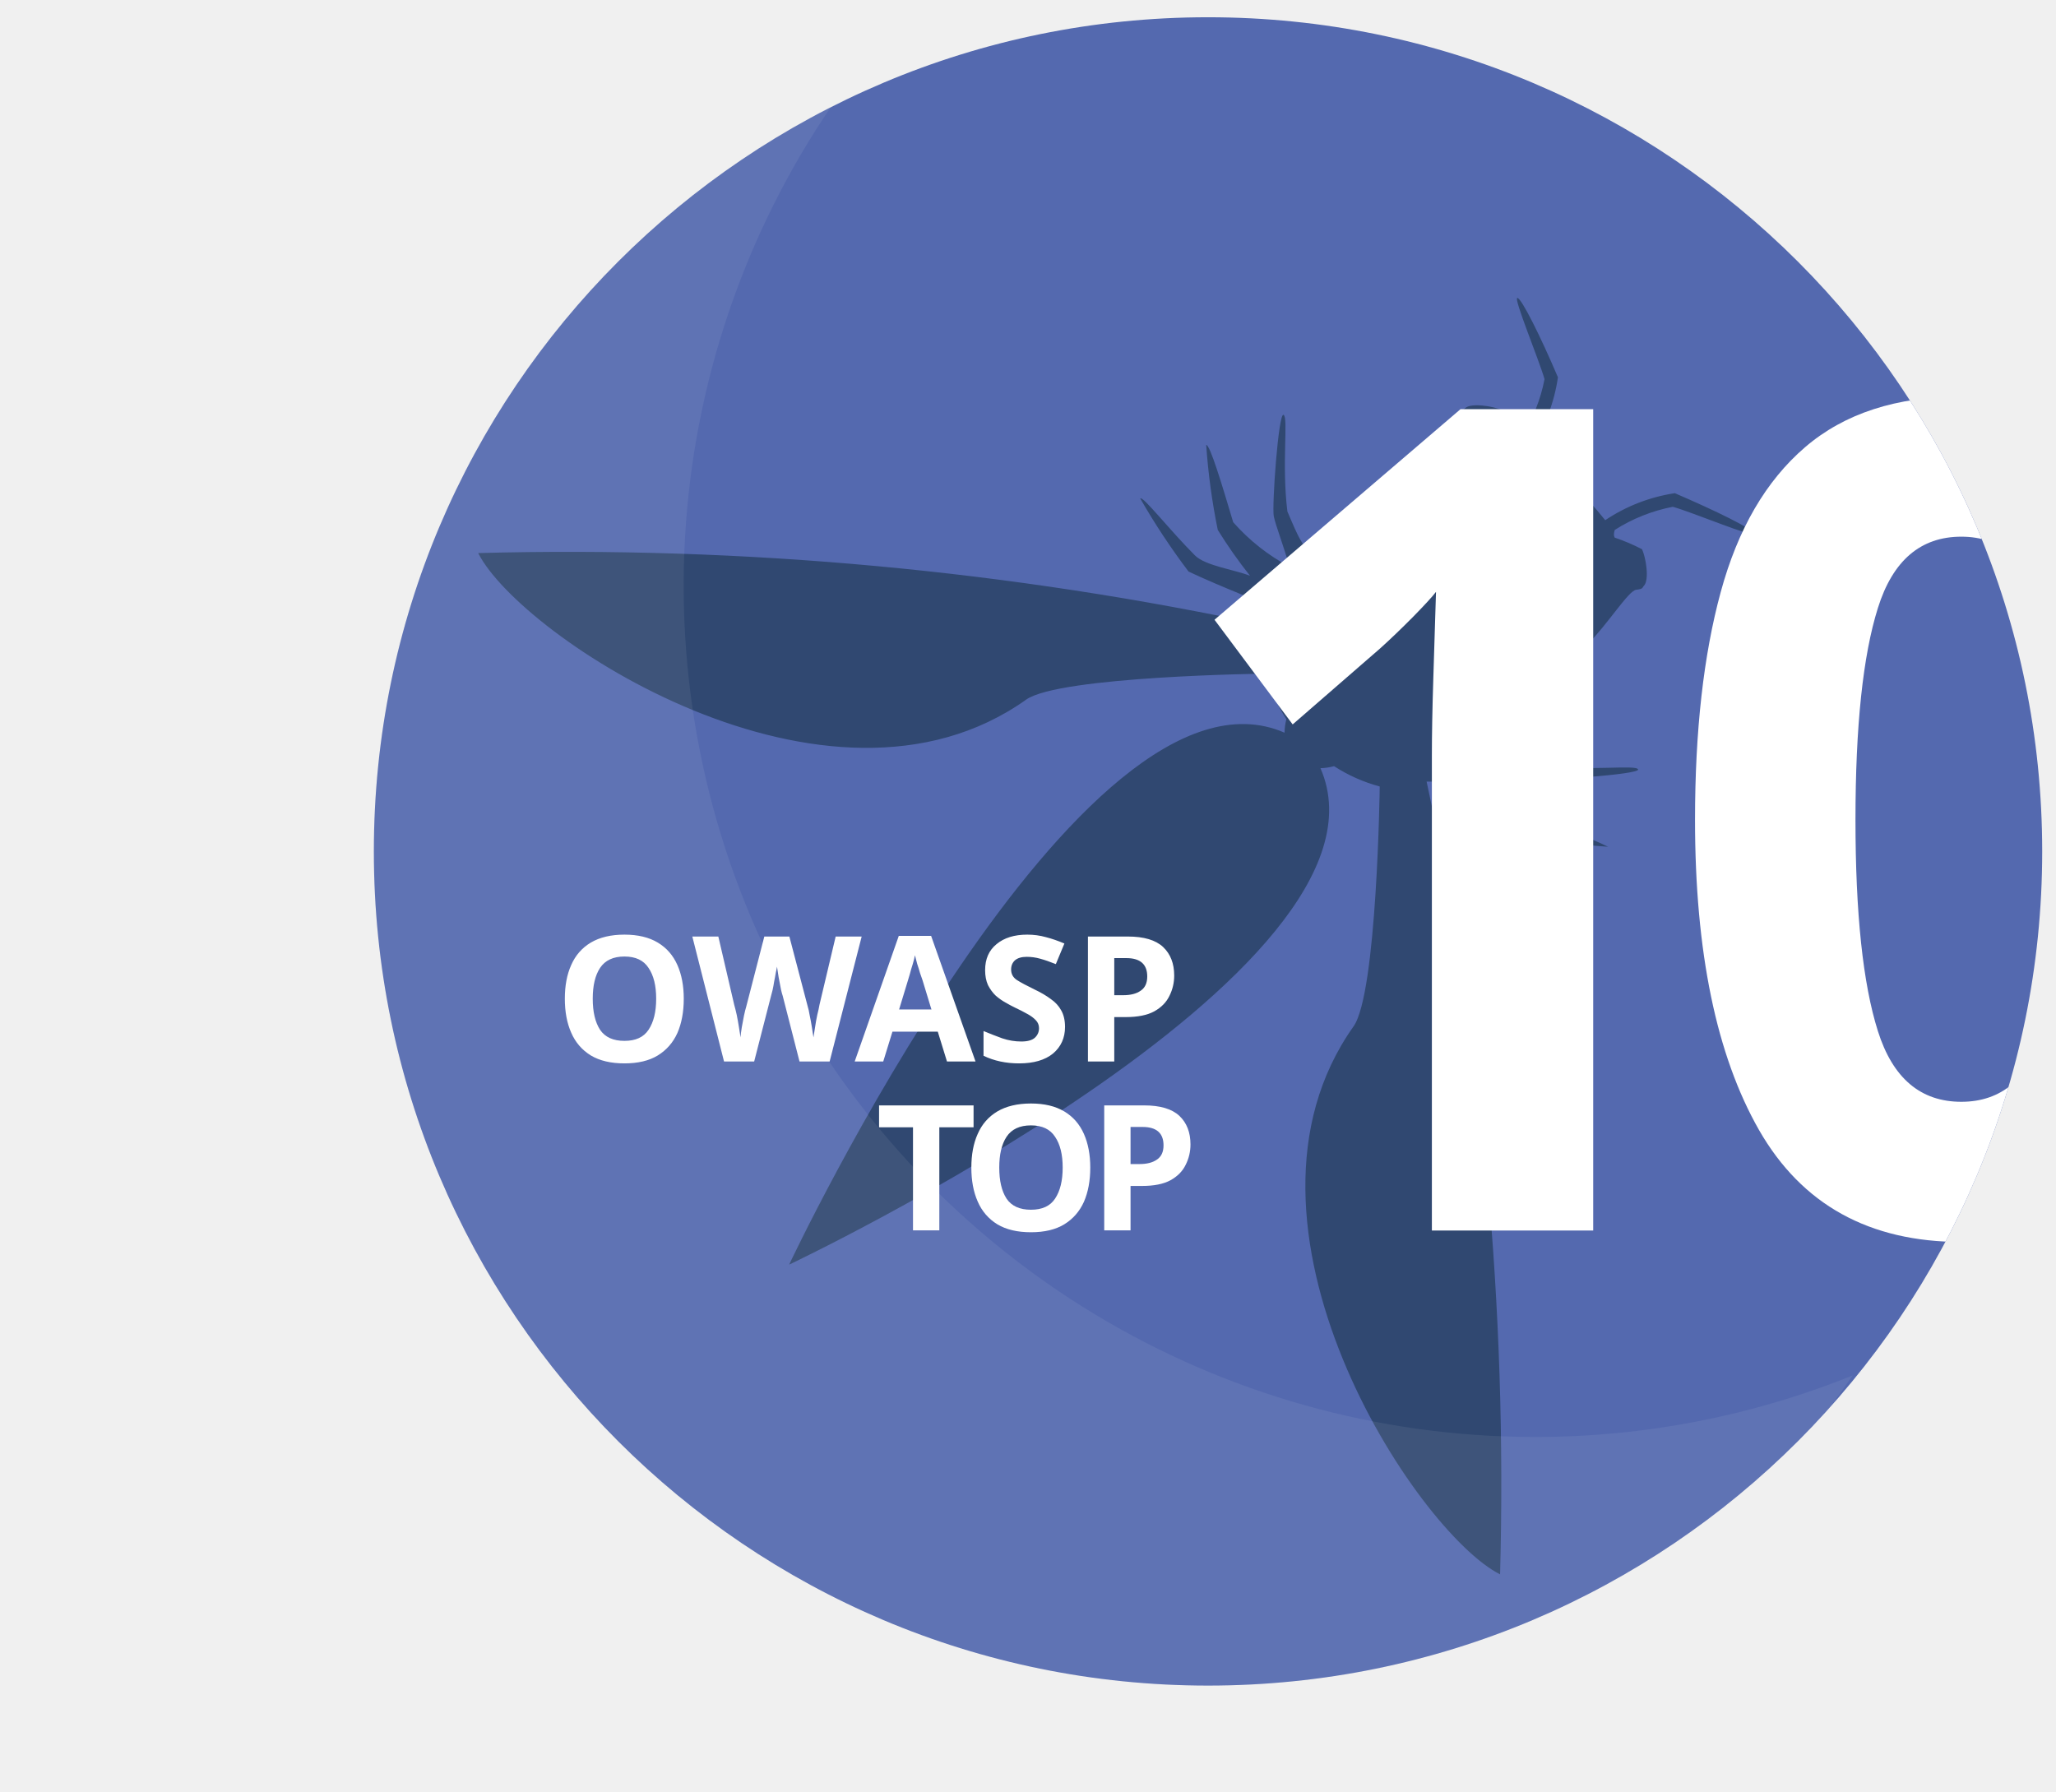
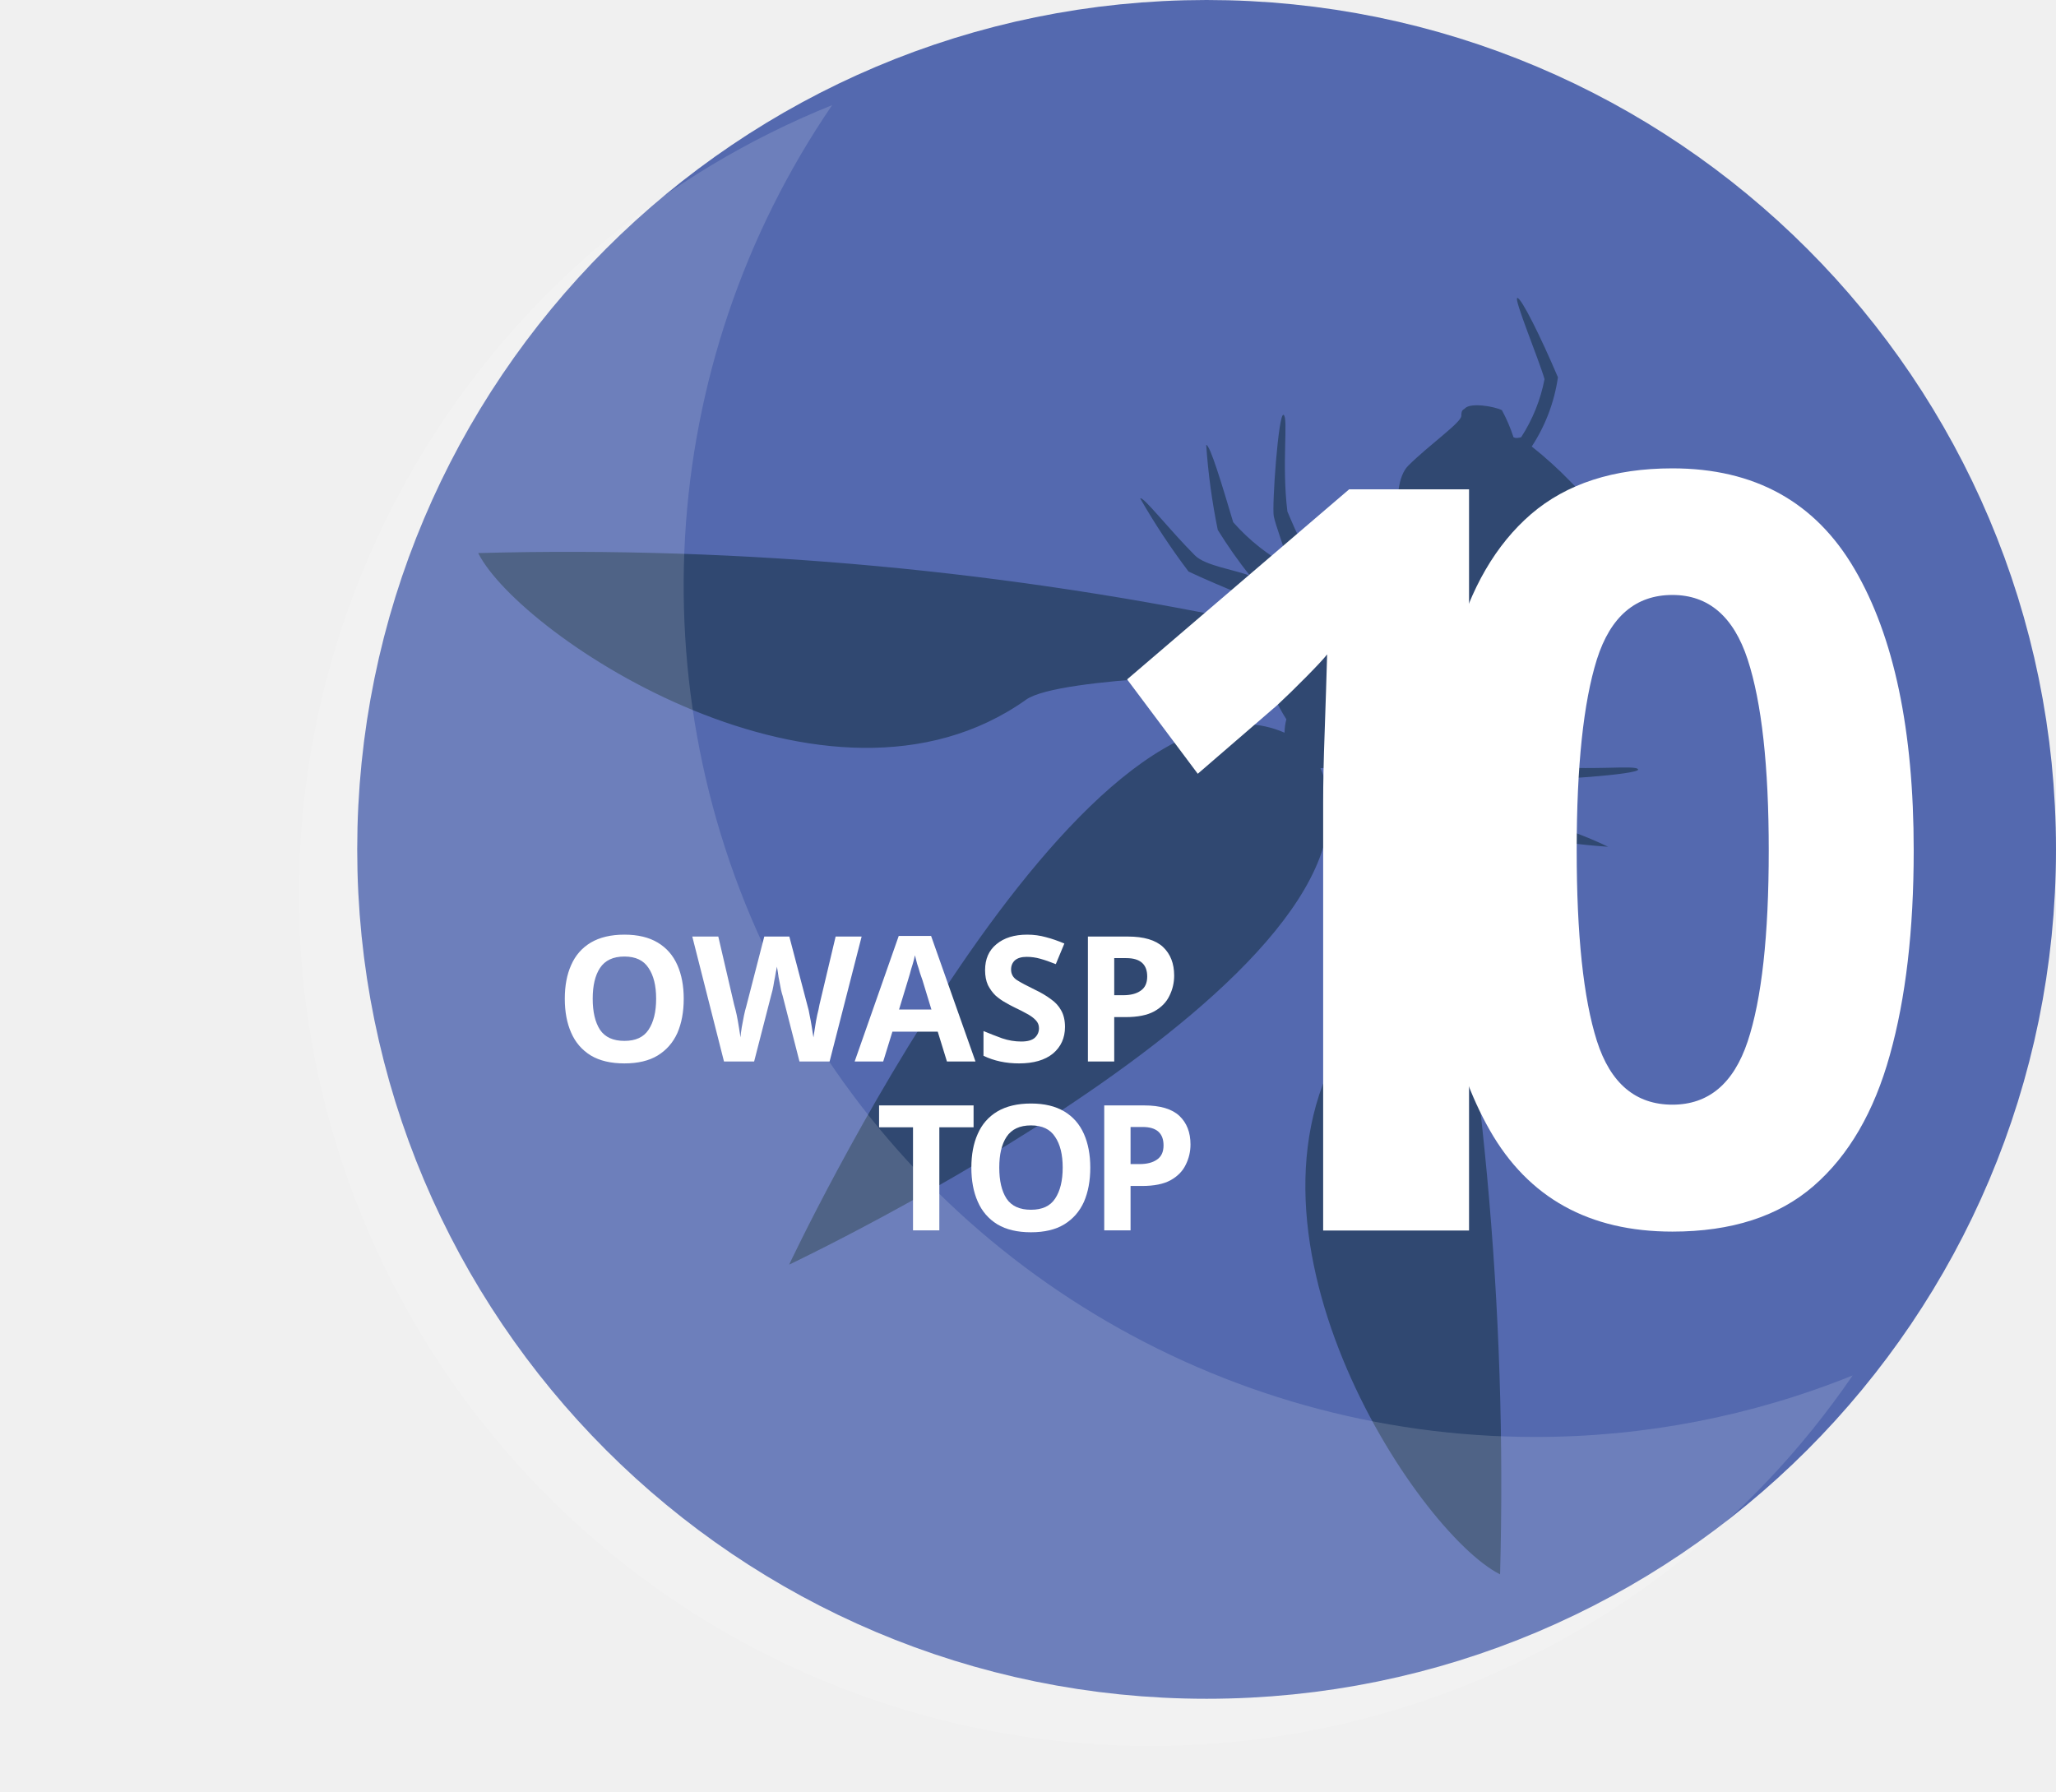
- <svg xmlns="http://www.w3.org/2000/svg" viewBox="0 0 101.3 88.29">
-   <defs>
-     <style>.cls-1{fill:none;}.cls-2{clip-path:url(#clip-path);}.cls-3{fill:#5469af;stroke:#5469af;stroke-miterlimit:10;stroke-width:10px;}.cls-4{fill:#304871;}.cls-5,.cls-7{font-size:8.63px;}.cls-5,.cls-6,.cls-7,.cls-8{fill:#fff;}.cls-5,.cls-7,.cls-8{font-family:Hind-SemiBold, Hind;font-weight:700;}.cls-6{opacity:0.07;}.cls-7{letter-spacing:-0.07em;}.cls-8{font-size:56.68px;letter-spacing:-0.1em;}</style>
+ <svg xmlns="http://www.w3.org/2000/svg" viewBox="0 0 101.3 88.29" version="1.1" id="svg27">
+   <defs id="defs7">
+     <style id="style2">.cls-1{fill:none;}.cls-2{clip-path:url(#clip-path);}.cls-3{fill:#5469af;stroke:#5469af;stroke-miterlimit:10;stroke-width:10px;}.cls-4{fill:#304871;}.cls-5,.cls-7{font-size:8.63px;}.cls-5,.cls-6,.cls-7,.cls-8{fill:#fff;}.cls-5,.cls-7,.cls-8{font-family:Hind-SemiBold, Hind;font-weight:700;}.cls-6{opacity:0.07;}.cls-7{letter-spacing:-0.07em;}.cls-8{font-size:56.68px;letter-spacing:-0.1em;}</style>
    <clipPath id="clip-path">
-       <circle class="cls-1" cx="59.52" cy="41.95" r="41.1" />
+       <circle class="cls-1" cx="59.52" cy="41.95" r="41.1" id="circle4" />
    </clipPath>
  </defs>
-   <g id="Ebene_2" data-name="Ebene 2">
-     <g id="Ebene_2-2" data-name="Ebene 2">
-       <g class="cls-2">
-         <circle class="cls-3" cx="59.45" cy="41.85" r="36.85" />
-         <path class="cls-4" d="M77.38,23.73a22.69,22.69,0,0,1,1.71,1.9,8.39,8.39,0,0,1,3.43-1.33c2,.86,3.91,1.79,3.9,2s-3-1.05-4-1.33a8.22,8.22,0,0,0-2.86,1.14c-.09.28,0,.38,0,.38a9.33,9.33,0,0,1,1.34.57c.19.38.38,1.52.09,1.81-.09.09,0,.14-.38.19s-1.39,1.69-2.42,2.72-4.72.23-4.72.23.22,2.15.29,4.29c.37.67.85.85,2.19,1.42,2.38.29,4.67-.06,4.76.19s-4.63.56-5,.48-1.43-.48-2.47-.76a9.81,9.81,0,0,0,2.19,2.76,17.58,17.58,0,0,1,3.8,1.33A31.55,31.55,0,0,1,75,41.15a21.08,21.08,0,0,1-2.2-1.67c.24.74.44,2.2,1,2.72,1.28,1.28,2.95,2.57,2.8,2.69A33.84,33.84,0,0,1,73,42.51c-.69-1.48-1.71-4-1.71-4h-1a164.55,164.55,0,0,1,3.62,39.06c-4.11-2.06-14.15-17.23-7.22-27,1.16-1.63,1.29-11.82,1.29-11.82a7.88,7.88,0,0,1-2.25-1,2.92,2.92,0,0,1-.67.1c4.37,10-26.18,24.46-26.18,24.46S53.27,31.74,63.29,36.1a2.68,2.68,0,0,1,.09-.66,8,8,0,0,1-1-2.25s-10.18.12-11.82,1.28c-9.76,6.94-24.93-3.11-27-7.22a164.64,164.64,0,0,1,39.06,3.62v-1s-2.57-1-4.06-1.71a34,34,0,0,1-2.38-3.6c.13-.14,1.41,1.52,2.7,2.81.51.51,2,.71,2.71,1A23.85,23.85,0,0,1,60,26.11a31.69,31.69,0,0,1-.57-4.19c.19,0,.76,1.9,1.33,3.81a9.88,9.88,0,0,0,2.77,2.19c-.29-1.05-.67-2-.77-2.48s.23-5.13.48-5-.1,2.38.19,4.76c.57,1.33.75,1.81,1.43,2.19,2.13.06,4.28.28,4.28.28s-.79-3.69.24-4.72S72,20.82,72,20.49s.1-.28.19-.38c.29-.28,1.43-.09,1.81.1a7.9,7.9,0,0,1,.57,1.33s.1.09.38,0a8.07,8.07,0,0,0,1.15-2.86c-.29-1-1.54-4-1.34-4s1.15,1.91,2,3.91A8.41,8.41,0,0,1,75.47,22,19.5,19.5,0,0,1,77.38,23.73Z" />
-         <text class="cls-5" transform="translate(27.33 52.3)">OWASP</text>
-         <path class="cls-6" d="M75.64,70.8A41.95,41.95,0,0,1,41,5.18,41.94,41.94,0,1,0,91.28,67.77,41.69,41.69,0,0,1,75.64,70.8Z" />
-         <text class="cls-7" transform="translate(43.14 60.62)">TOP </text>
-         <text class="cls-8" transform="translate(56.73 60.63) scale(0.93 1)">10</text>
-       </g>
-     </g>
-   </g>
+   <circle style="fill:#5469af;stroke:#5469af;stroke-width:10px;stroke-miterlimit:10" id="circle11" r="36.85" cy="41.85" cx="59.45" class="cls-3" />
+   <path style="fill:#304871" id="path13" d="m 77.38,23.73 a 22.69,22.69 0 0 1 1.71,1.9 8.39,8.39 0 0 1 3.43,-1.33 c 2,0.86 3.91,1.79 3.9,2 -0.01,0.21 -3,-1.05 -4,-1.33 a 8.22,8.22 0 0 0 -2.86,1.14 c -0.09,0.28 0,0.38 0,0.38 a 9.33,9.33 0 0 1 1.34,0.57 c 0.19,0.38 0.38,1.52 0.09,1.81 -0.09,0.09 0,0.14 -0.38,0.19 -0.38,0.05 -1.39,1.69 -2.42,2.72 -1.03,1.03 -4.72,0.23 -4.72,0.23 0,0 0.22,2.15 0.29,4.29 0.37,0.67 0.85,0.85 2.19,1.42 2.38,0.29 4.67,-0.06 4.76,0.19 0.09,0.25 -4.63,0.56 -5,0.48 -0.37,-0.08 -1.43,-0.48 -2.47,-0.76 a 9.81,9.81 0 0 0 2.19,2.76 17.58,17.58 0 0 1 3.8,1.33 A 31.55,31.55 0 0 1 75,41.15 21.08,21.08 0 0 1 72.8,39.48 c 0.24,0.74 0.44,2.2 1,2.72 1.28,1.28 2.95,2.57 2.8,2.69 A 33.84,33.84 0 0 1 73,42.51 c -0.69,-1.48 -1.71,-4 -1.71,-4 h -1 a 164.55,164.55 0 0 1 3.62,39.06 c -4.11,-2.06 -14.15,-17.23 -7.22,-27 1.16,-1.63 1.29,-11.82 1.29,-11.82 a 7.88,7.88 0 0 1 -2.25,-1 2.92,2.92 0 0 1 -0.67,0.1 c 4.37,10 -26.18,24.46 -26.18,24.46 0,0 14.39,-30.57 24.41,-26.21 a 2.68,2.68 0 0 1 0.09,-0.66 8,8 0 0 1 -1,-2.25 c 0,0 -10.18,0.12 -11.82,1.28 -9.76,6.94 -24.93,-3.11 -27,-7.22 a 164.64,164.64 0 0 1 39.06,3.62 v -1 c 0,0 -2.57,-1 -4.06,-1.71 a 34,34 0 0 1 -2.38,-3.6 c 0.13,-0.14 1.41,1.52 2.7,2.81 0.51,0.51 2,0.71 2.71,1 A 23.85,23.85 0 0 1 60,26.11 31.69,31.69 0 0 1 59.43,21.92 c 0.19,0 0.76,1.9 1.33,3.81 a 9.88,9.88 0 0 0 2.77,2.19 c -0.29,-1.05 -0.67,-2 -0.77,-2.48 -0.1,-0.48 0.23,-5.13 0.48,-5 0.25,0.13 -0.1,2.38 0.19,4.76 0.57,1.33 0.75,1.81 1.43,2.19 2.13,0.06 4.28,0.28 4.28,0.28 0,0 -0.79,-3.69 0.24,-4.72 1.03,-1.03 2.62,-2.13 2.62,-2.46 0,-0.33 0.1,-0.28 0.19,-0.38 0.29,-0.28 1.43,-0.09 1.81,0.1 a 7.9,7.9 0 0 1 0.57,1.33 c 0,0 0.1,0.09 0.38,0 a 8.07,8.07 0 0 0 1.15,-2.86 c -0.29,-1 -1.54,-4 -1.34,-4 0.2,0 1.15,1.91 2,3.91 a 8.41,8.41 0 0 1 -1.29,3.41 19.5,19.5 0 0 1 1.91,1.73 z" class="cls-4" />
+   <text style="font-weight:700;font-size:8.63px;font-family:Hind-SemiBold, Hind;fill:#ffffff" id="text15" class="cls-5" x="27.33" y="52.3">OWASP</text>
+   <path style="opacity:0.15;fill:#ffffff" id="path17" d="M 75.64,70.8 A 41.95,41.95 0 0 1 41,5.18 41.94,41.94 0 1 0 91.28,67.77 41.69,41.69 0 0 1 75.64,70.8 Z" class="cls-6" />
+   <text style="font-weight:700;font-size:8.63px;font-family:Hind-SemiBold, Hind;letter-spacing:-0.07em;fill:#ffffff" id="text19" class="cls-7" x="43.14" y="60.62">TOP</text>
+   <text style="font-style:normal;font-variant:normal;font-weight:bold;font-stretch:normal;font-size:49.327px;font-family:Hind-SemiBold, Hind;-inkscape-font-specification:'Hind-SemiBold, Hind, Bold';font-variant-ligatures:normal;font-variant-caps:normal;font-variant-numeric:normal;font-feature-settings:normal;text-align:start;letter-spacing:-0.1em;writing-mode:lr-tb;text-anchor:start;fill:#ffffff;stroke-width:0.964" id="text21" transform="scale(0.9643651,1.036952)" class="cls-8" x="54.678" y="58.469">
+     <tspan id="tspan863" x="54.678" y="58.469">1</tspan>
+   </text>
+   <text style="font-style:normal;font-variant:normal;font-weight:bold;font-stretch:normal;font-size:49.327px;font-family:Hind-SemiBold, Hind;-inkscape-font-specification:'Hind-SemiBold, Hind, Bold';font-variant-ligatures:normal;font-variant-caps:normal;font-variant-numeric:normal;font-feature-settings:normal;text-align:start;letter-spacing:-0.1em;writing-mode:lr-tb;text-anchor:start;fill:#ffffff;stroke-width:0.964" id="text21-8" transform="scale(0.9643651,1.036952)" class="cls-8" x="71.384" y="58.021">
+     <tspan id="tspan883" x="71.384" y="58.021">0</tspan>
+   </text>
</svg>
